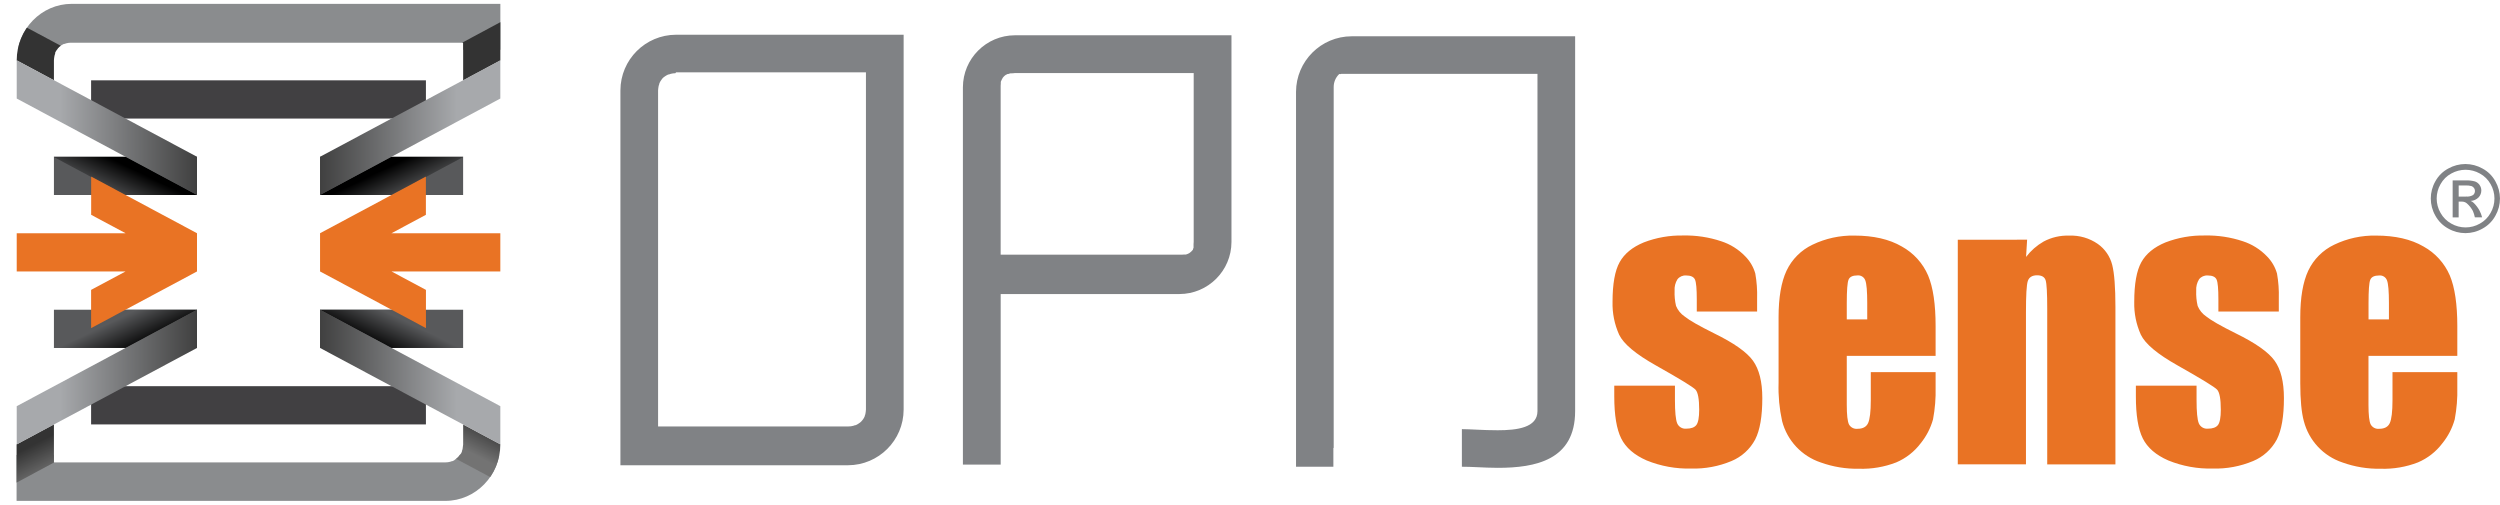
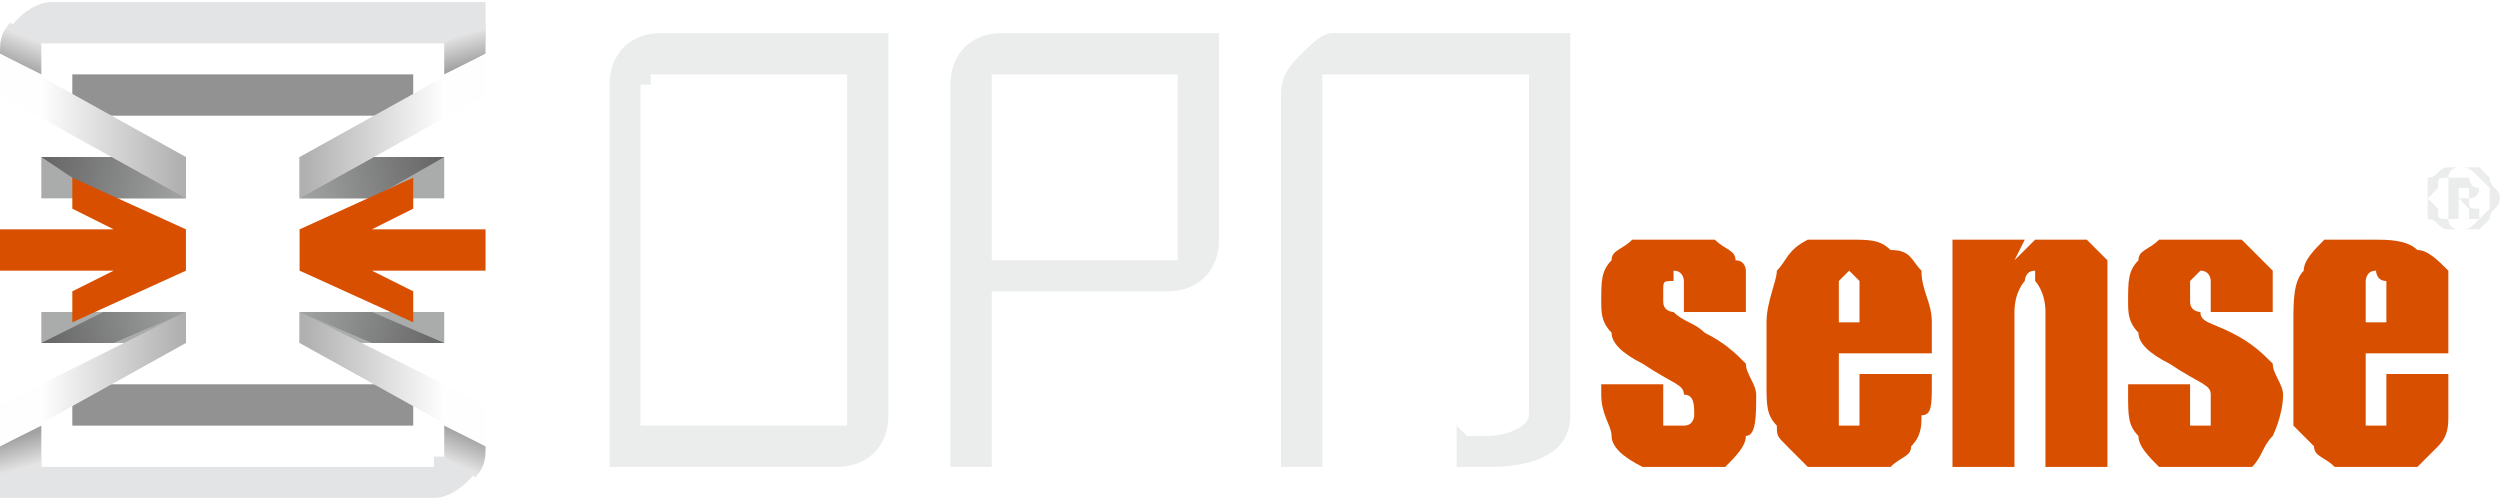
- <svg xmlns="http://www.w3.org/2000/svg" xmlns:xlink="http://www.w3.org/1999/xlink" id="Layer_1" data-name="Layer 1" viewBox="0 0 870.18 175.68">
+ <svg xmlns="http://www.w3.org/2000/svg" xmlns:xlink="http://www.w3.org/1999/xlink" xml:space="preserve" width="190px" height="38px" version="1.1" style="shape-rendering:geometricPrecision; text-rendering:geometricPrecision; image-rendering:optimizeQuality; fill-rule:evenodd; clip-rule:evenodd" viewBox="0 0 242 48">
  <defs>
-     <style>.cls-1{fill:none;}.cls-2{clip-path:url(#clip-path);}.cls-3{fill:#8a8c8e;}.cls-4{fill:url(#linear-gradient);}.cls-5{fill:url(#linear-gradient-2);}.cls-6{fill:#414042;}.cls-7{clip-path:url(#clip-path-2);}.cls-8{fill:url(#linear-gradient-3);}.cls-9{fill:url(#linear-gradient-4);}.cls-10{clip-path:url(#clip-path-3);}.cls-11{fill:#58595b;}.cls-12{fill:url(#linear-gradient-5);}.cls-13{clip-path:url(#clip-path-4);}.cls-14{fill:url(#linear-gradient-6);}.cls-15{clip-path:url(#clip-path-5);}.cls-16{fill:url(#linear-gradient-7);}.cls-17{clip-path:url(#clip-path-6);}.cls-18{fill:url(#linear-gradient-8);}.cls-19{fill:url(#linear-gradient-9);}.cls-20{fill:url(#linear-gradient-10);}.cls-21{fill:url(#linear-gradient-11);}.cls-22{fill:url(#linear-gradient-12);}.cls-23{fill:#e97324;}.cls-24{fill:#808285;}</style>
-     <clipPath id="clip-path" transform="translate(-160.84 -290.82)">
-       <path class="cls-1" d="M179.61,318.78v-7h0a11.71,11.71,0,0,1,.2-1.57l.23-.74,0-.05,0-.05,0-.09h0l0-.12v0l.26-.5h0l.08-.12h0l.14-.22h0l.13-.2v0l.07-.09h0l.08-.11h0l0-.05h0l.09-.11h0l.06-.08.1-.11h0l.06-.07h0l.19-.2h0l.06-.07h0l.07-.07.11-.1h0l.1-.09h0l.05,0h0l.11-.09h0l.09-.08h0l.19-.14h0l.21-.14h0l.12-.07h0l.5-.26.14-.07h0l.09,0,.09,0,.7-.23h0a6.06,6.06,0,0,1,1.53-.2H322.05v13.31H335V292.16H185.79c-10.53,0-19.12,8.84-19.13,19.65h0v7Z" />
-     </clipPath>
-     <linearGradient id="linear-gradient" x1="-2392.17" y1="953.05" x2="-2362.48" y2="953.05" gradientTransform="matrix(0.19, 0.36, -0.68, 0.35, 1255.51, 531.26)" gradientUnits="userSpaceOnUse">
-       <stop offset="0" stop-color="#737373" />
-       <stop offset="1" stop-color="#333" />
+     <style type="text/css">
+    
+     .fil0 {fill:#EBECEC;fill-rule:nonzero}
+     .fil2 {fill:#E3E4E5;fill-rule:nonzero}
+     .fil8 {fill:#AAABAB;fill-rule:nonzero}
+     .fil5 {fill:#939292;fill-rule:nonzero}
+     .fil1 {fill:#D94F00;fill-rule:nonzero}
+     .fil11 {fill:url(#id0);fill-rule:nonzero}
+     .fil7 {fill:url(#id1);fill-rule:nonzero}
+     .fil10 {fill:url(#id2);fill-rule:nonzero}
+     .fil15 {fill:url(#id3);fill-rule:nonzero}
+     .fil14 {fill:url(#id4);fill-rule:nonzero}
+     .fil16 {fill:url(#id5);fill-rule:nonzero}
+     .fil9 {fill:url(#id6);fill-rule:nonzero}
+     .fil12 {fill:url(#id7);fill-rule:nonzero}
+     .fil13 {fill:url(#id8);fill-rule:nonzero}
+     .fil3 {fill:url(#id9);fill-rule:nonzero}
+     .fil4 {fill:url(#id10);fill-rule:nonzero}
+     .fil6 {fill:url(#id11);fill-rule:nonzero}
+    
+   </style>
+     <linearGradient id="id0" gradientUnits="userSpaceOnUse" x1="24.961" y1="28.586" x2="47.861" y2="34.544">
+       <stop offset="0" style="stop-opacity:1; stop-color:#AAABAB" />
+       <stop offset="0.102" style="stop-opacity:1; stop-color:#AAABAB" />
+       <stop offset="1" style="stop-opacity:1; stop-color:#4E4E4E" />
    </linearGradient>
-     <linearGradient id="linear-gradient-2" x1="-2095.81" y1="2492.18" x2="-2066.24" y2="2492.18" gradientTransform="matrix(-0.19, 0.36, -0.55, -0.29, 995.99, 1475.72)" xlink:href="#linear-gradient" />
-     <clipPath id="clip-path-2" transform="translate(-160.84 -290.82)">
-       <path class="cls-1" d="M322.05,438.54v7h0a13.73,13.73,0,0,1-.2,1.57l-.23.74,0,.05,0,.05,0,.09h0l-.05.11,0,0-.26.5h0l-.07.12h0L321,449h0l-.13.19,0,0-.07.09h0l-.08.11h0l0,.05h0l-.09.11h0l-.07.08-.1.11h0l-.07.07h0l-.19.2h0l-.07.07h0l-.07.06-.11.1h0l-.11.1h0l0,0h0l-.11.08h0l-.1.07h0l-.2.14h0l-.21.15h0L319,451h0l-.49.26-.14.07h0l-.09,0-.1,0-.69.23h0a6.08,6.08,0,0,1-1.54.2H179.61V438.54h-13v26.62H315.87c10.53,0,19.12-8.83,19.12-19.65h0v-7Z" />
-     </clipPath>
-     <linearGradient id="linear-gradient-3" x1="1941.55" y1="2058.58" x2="1971.23" y2="2058.58" gradientTransform="matrix(-0.19, -0.36, 0.68, -0.35, -1011.91, 1583.97)" xlink:href="#linear-gradient" />
-     <linearGradient id="linear-gradient-4" x1="2097.04" y1="956.37" x2="2126.61" y2="956.37" gradientTransform="matrix(0.19, -0.36, 0.55, 0.29, -752.39, 639.51)" xlink:href="#linear-gradient" />
-     <clipPath id="clip-path-3" transform="translate(-160.84 -290.82)">
-       <rect class="cls-1" x="179.61" y="345.39" width="49.8" height="13.31" />
-     </clipPath>
-     <linearGradient id="linear-gradient-5" x1="2959.37" y1="2525.34" x2="3014.14" y2="2525.34" gradientTransform="matrix(-1.52, -1.02, 3.14, 1.52, -3343.46, -725.41)" gradientUnits="userSpaceOnUse">
-       <stop offset="0.11" stop-color="#58595b" />
-       <stop offset="1" />
+     <linearGradient id="id1" gradientUnits="userSpaceOnUse" x1="44.257" y1="44.849" x2="45.393" y2="41.964">
+       <stop offset="0" style="stop-opacity:1; stop-color:#E4E4E4" />
+       <stop offset="1" style="stop-opacity:1; stop-color:#A2A2A2" />
    </linearGradient>
-     <clipPath id="clip-path-4" transform="translate(-160.84 -290.82)">
-       <rect class="cls-1" x="272.24" y="345.39" width="49.8" height="13.31" />
-     </clipPath>
-     <linearGradient id="linear-gradient-6" x1="2966.18" y1="2529.91" x2="3020.95" y2="2529.91" gradientTransform="matrix(1.52, -1.02, -3.14, 1.52, 3527.44, -725.41)" xlink:href="#linear-gradient-5" />
-     <clipPath id="clip-path-5" transform="translate(-160.84 -290.82)">
-       <rect class="cls-1" x="272.24" y="398.62" width="49.8" height="13.31" />
-     </clipPath>
-     <linearGradient id="linear-gradient-7" x1="-2425.64" y1="-62.97" x2="-2370.87" y2="-62.97" gradientTransform="matrix(1.52, 1.02, -3.14, -1.52, 3587.06, 2467.55)" xlink:href="#linear-gradient-5" />
-     <clipPath id="clip-path-6" transform="translate(-160.84 -290.82)">
-       <rect class="cls-1" x="179.61" y="398.62" width="49.8" height="13.31" />
-     </clipPath>
-     <linearGradient id="linear-gradient-8" x1="-2634.7" y1="-203.49" x2="-2579.93" y2="-203.49" gradientTransform="matrix(-1.52, 1.02, 3.14, -1.52, -3283.84, 2467.55)" xlink:href="#linear-gradient-5" />
-     <linearGradient id="linear-gradient-9" x1="5.82" y1="44.44" x2="68.57" y2="44.44" gradientUnits="userSpaceOnUse">
-       <stop offset="0.24" stop-color="#a7a9ac" />
-       <stop offset="1" stop-color="#404040" />
+     <linearGradient id="id2" gradientUnits="userSpaceOnUse" xlink:href="#id0" x1="24.961" y1="19.69" x2="47.861" y2="13.732">
+   </linearGradient>
+     <linearGradient id="id3" gradientUnits="userSpaceOnUse" x1="46.973" y1="36.25" x2="29.462" y2="36.25">
+       <stop offset="0" style="stop-opacity:1; stop-color:#FEFEFE" />
+       <stop offset="0.231" style="stop-opacity:1; stop-color:#FEFEFE" />
+       <stop offset="1" style="stop-opacity:1; stop-color:#B0B0B0" />
    </linearGradient>
-     <linearGradient id="linear-gradient-10" x1="61.82" y1="335.26" x2="124.57" y2="335.26" gradientTransform="matrix(-1, 0, 0, 1, 235.97, -290.82)" xlink:href="#linear-gradient-9" />
-     <linearGradient id="linear-gradient-11" x1="230.3" y1="1971.74" x2="293.05" y2="1971.74" gradientTransform="translate(404.45 2102.98) rotate(180)" xlink:href="#linear-gradient-9" />
-     <linearGradient id="linear-gradient-12" x1="-1.81" y1="1971.74" x2="60.94" y2="1971.74" gradientTransform="matrix(1, 0, 0, -1, 7.63, 2102.98)" xlink:href="#linear-gradient-9" />
+     <linearGradient id="id4" gradientUnits="userSpaceOnUse" xlink:href="#id3" x1="46.973" y1="12.026" x2="29.462" y2="12.026">
+   </linearGradient>
+     <linearGradient id="id5" gradientUnits="userSpaceOnUse" xlink:href="#id3" x1="-0" y1="36.25" x2="17.51" y2="36.25">
+   </linearGradient>
+     <linearGradient id="id6" gradientUnits="userSpaceOnUse" xlink:href="#id0" x1="22.012" y1="19.69" x2="-0.888" y2="13.732">
+   </linearGradient>
+     <linearGradient id="id7" gradientUnits="userSpaceOnUse" xlink:href="#id0" x1="22.012" y1="28.586" x2="-0.888" y2="34.544">
+   </linearGradient>
+     <linearGradient id="id8" gradientUnits="userSpaceOnUse" xlink:href="#id3" x1="-0" y1="12.026" x2="17.51" y2="12.026">
+   </linearGradient>
+     <linearGradient id="id9" gradientUnits="userSpaceOnUse" xlink:href="#id1" x1="44.755" y1="3.156" x2="45.577" y2="6.052">
+   </linearGradient>
+     <linearGradient id="id10" gradientUnits="userSpaceOnUse" xlink:href="#id1" x1="2.716" y1="3.426" x2="1.579" y2="6.312">
+   </linearGradient>
+     <linearGradient id="id11" gradientUnits="userSpaceOnUse" xlink:href="#id1" x1="2.218" y1="45.12" x2="1.395" y2="42.224">
+   </linearGradient>
  </defs>
-   <g class="cls-2">
-     <rect class="cls-3" x="6.35" width="168.67" height="17.33" />
-     <polygon class="cls-4" points="160.91 28.15 155.59 17.69 174.65 7.45 179.97 17.91 160.91 28.15" />
-     <polygon class="cls-5" points="3.42 19.75 8.71 9.28 24.23 17.57 18.93 28.04 3.42 19.75" />
+   <g id="Layer_x0020_1">
+     <g id="_1896508029824">
+       <path class="fil0" d="M84 3l-20 0c-3,0 -5,2 -5,5l0 35 0 2 1 0 21 0c3,0 5,-2 5,-5l0 -35 0 -2 -2 0zm45 0l0 0 21 0 2 0 0 2 0 35c0,4 -4,5 -8,5 -1,0 -1,0 -2,0 -1,0 -1,0 -1,0l0 -2 0 -2c0,0 0,0 1,1 1,0 1,0 2,0 2,0 4,-1 4,-2l0 -33 -18 0 -1 0 0 0 0 0 0 0 0 0 0 0 0 0 0 0 0 0 0 0 0 0 0 0 0 0 0 0 0 0 0 0 0 0 0 0 0 0 0 0 0 0 0 0 0 0 0 0 0 0 0 0 0 0 0 0 0 0 0 0 0 0 0 0 0 0 0 0 0 0 0 0 0 0 0 0 0 0 0 0 0 0 0 0 0 0 0 0 0 0 0 0 0 0 0 0 0 0 0 0 0 0 0 0 0 0 0 0 0 0 0 0 0 0 0 0 0 0 0 0 0 0 0 0 0 0 0 0 0 0 0 0 0 0 0 0 0 0 0 0 0 0 0 0 0 0 0 0 0 0 0 0 0 0 0 0 0 0 0 0 0 0 -1 0 0 0 0 0 0 0 0 0 0 0 0 0 0 0 0 0 0 0 0 0 0 0 0 0 0 0 0 0 0 0 0 0 0 0 0 0 0 0 0 0 0 0 0 0 0 0 0 0 0 0 0 0 0 0 0 0 0 0 0 0 0 0 0 0 0 0 0 0 0 0 0 0 0 0 0 0 0 0 0 0c0,1 0,1 0,2l0 34 0 0 0 2 -2 0 -2 0 0 -2 0 -34c0,-2 1,-3 2,-4 1,-1 2,-2 3,-2zm-13 0l0 0 -19 0c-3,0 -5,2 -5,5l0 18 0 2 0 0 0 17 4 0 0 -17 17 0c3,0 5,-2 5,-5l0 -18 0 -2 -2 0zm-19 4l0 0 17 0 0 16c0,0 0,0 0,0l0 0 0 0 0 0 0 0 0 0 0 1 0 0 0 0 0 0 0 0 0 0 0 0 0 0 0 0 0 0 0 0 0 0 0 0 0 0 0 0 0 0 0 0 0 0 0 0 0 0 0 0 0 0 0 0 0 0 0 0 0 0 0 0 0 0 0 0 0 0 0 0 0 0 0 0 0 0 0 0 0 0 0 0 0 0 0 0 0 0 0 0 0 0 0 0 0 0 0 0 0 0 0 0 0 0 0 0 0 0 0 0 0 0 0 0 0 0 0 0 0 0 0 0 0 0 0 1 0 0 0 0 0 0c-1,0 -1,0 -1,0l0 0 0 0 0 0 0 0 0 0 0 0 0 0 0 0c0,0 0,0 0,0l-17 0 0 -17c0,0 0,0 0,0l0 0 0 0 0 0 0 0 0 0 0 0 0 0 0 0 0 0 0 0 0 0 0 0 0 0 0 0 0 0 0 0 0 0 0 0 0 0 0 0 0 -1 0 0 0 0 0 0 0 0 0 0 0 0 0 0 0 0 0 0 0 0 0 0 0 0 0 0 0 0 0 0 0 0 0 0 0 0 0 0 0 0 0 0 0 0 0 0 0 0 0 0 0 0 0 0 0 0 0 0 0 0 0 0 0 0 0 0 0 0 0 0 0 0 0 0 0 0 0 0 1 0 0 0 0 0 0 0 0 0 0 0 0 0 0 0 0 0 0 0 0 0 0 0 0 0 0 0 0 0c0,0 0,0 0,0zm17 16l0 0 0 0 0 0zm0 0l0 0 0 0 0 0zm0 0l0 0 0 0 0 0zm0 1l0 0 0 0 0 0zm0 0l0 0 0 0 0 0zm0 0l0 0 0 0 0 0zm0 0l0 0 0 0 0 0zm0 0l0 0 0 0 0 0zm0 0l0 0 0 0 0 0zm0 0l0 0 0 0 0 0zm0 0l0 0 0 0 0 0zm0 0l0 0 0 0 0 0zm0 0l0 0 0 0 0 0zm0 0l0 0 0 0 0 0zm0 0l0 0 0 0 0 0zm0 0l0 0 0 0 0 0zm0 0l0 0 0 0 0 0zm0 0l0 0 0 0 0 0zm0 0l0 0 0 0 0 0zm0 0l0 0 0 0 0 0zm0 0l0 0 0 0 0 0zm0 0l0 0 0 0 0 0zm0 0l0 0 0 0 0 0zm0 0l0 0 0 0 0 0zm0 0l0 0 0 0 0 0zm0 0l0 0 0 0 0 0zm0 0l0 0 0 0 0 0zm0 1l0 0 0 0 0 0zm-1 0l0 0 0 0 0 0zm0 0l0 0 0 0 0 0zm0 0l0 0 0 0 0 0zm-17 -17l0 0 0 0 0 0 0 0 0 0zm0 0l0 0 0 0 0 0zm0 0l0 0 0 0 0 0zm0 0l0 0 0 0 0 0zm0 0l0 0 0 0 0 0zm0 -1l0 0 0 0 0 0zm0 0l0 0 0 0 0 0zm0 0l0 0 0 0 0 0zm0 0l0 0 0 0 0 0zm0 0l0 0 0 0 0 0zm0 0l0 0 0 0 0 0zm0 0l0 0 0 0 0 0zm0 0l0 0 0 0 0 0zm0 0l0 0 0 0 0 0zm0 0l0 0 0 0 0 0zm0 0l0 0 0 0 0 0zm0 0l0 0 0 0 0 0zm0 0l0 0 0 0 0 0zm0 0l0 0 0 0 0 0zm0 0l0 0 0 0 0 0zm0 0l0 0 0 0 0 0zm1 0l0 0 0 0 0 0zm0 0l0 0 0 0 0 0zm0 0l0 0 0 0 0 0zm0 0l0 0 0 0 0 0zm0 0l0 0 0 0 0 0zm0 0l0 0 -33 0 18 0 0 33c0,0 0,0 0,0l0 0 0 0 0 0 0 0 0 0 0 0 0 0 0 0 0 0 0 0 0 0 0 0 0 0 0 0 0 1 0 0 0 0 0 0 0 0 0 0 0 0 0 0 0 0 0 0 0 0 0 0 0 0 0 0 0 0 0 0 0 0 0 0 0 0 0 0 0 0 0 0 0 0 0 0 0 0 0 0 0 0 0 0 0 0 0 0 0 0 0 0 0 0 0 0 0 0 0 0 0 0 0 0 -1 0 0 0 0 0 0 0 0 0 0 0 0 0 0 0 0 0 0 0c0,0 0,0 0,0l-19 0 0 -33c0,0 0,0 0,0l0 0 0 0 0 0 0 0 0 0 0 0 0 0 0 0 0 0 0 0 0 0 0 0 1 0 0 0 0 0 0 0 0 -1 0 0 0 0 0 0 0 0 0 0 0 0 0 0 0 0 0 0 0 0 0 0 0 0 0 0 0 0 0 0 0 0 0 0 0 0 0 0 0 0 0 0 0 0 0 0 0 0 0 0 0 0 0 0 0 0 0 0 0 0 0 0 0 0 0 0 0 0 0 0 0 0 0 0 0 0 0 0 0 0 1 0 0 0 0 0 0 0 0 0 0 0c0,0 0,0 0,0l33 0zm-15 33l0 0 0 0 0 0zm0 0l0 0 0 0 0 0zm0 0l0 0 0 0 0 0zm0 0l0 0 0 0 0 0zm0 0l0 0 0 0 0 0zm0 1l0 0 0 0 0 0zm0 0l0 0 0 0 0 0zm0 0l0 0 0 0 0 0zm0 0l0 0 0 0 0 0zm0 0l0 0 0 0 0 0zm0 0l0 0 0 0 0 0zm0 0l0 0 0 0 0 0zm0 0l0 0 0 0 0 0zm0 0l0 0 0 0 0 0zm0 0l0 0 0 0 0 0zm0 0l0 0 0 0 0 0zm0 0l0 0 0 0 0 0zm0 0l0 0 0 0 0 0zm0 0l0 0 0 0 0 0zm0 0l0 0 0 0 0 0zm0 0l0 0 0 0 0 0zm-1 0l0 0 0 0 0 0 0 0 0 0zm-19 -33l0 0 0 0 0 0zm0 0l0 0 0 0 0 0zm0 0l0 0 0 0 0 0zm0 0l0 0 0 0 0 0zm1 0l0 0 0 0 0 0zm0 0l0 0 0 0 0 0zm0 -1l0 0 0 0 0 0zm0 0l0 0 0 0 0 0zm0 0l0 0 0 0 0 0zm0 0l0 0 0 0 0 0zm0 0l0 0 0 0 0 0zm0 0l0 0 0 0 0 0zm0 0l0 0 0 0 0 0zm0 0l0 0 0 0 0 0zm0 0l0 0 0 0 0 0zm0 0l0 0 0 0 0 0zm0 0l0 0 0 0 0 0zm0 0l0 0 0 0 0 0zm0 0l0 0 0 0 0 0zm0 0l0 0 0 0 0 0zm0 0l0 0 0 0 0 0zm0 0l0 0 0 0 0 0zm1 0l0 0 0 0 0 0z" />
+     </g>
+     <g id="_1896508032384">
+       <path class="fil0" d="M238 16c1,0 1,0 2,0 0,0 1,1 1,1 0,1 1,1 1,2 0,1 -1,1 -1,2 0,0 -1,1 -1,1 -1,0 -1,0 -2,0 0,0 -1,0 -1,0 -1,0 -1,-1 -2,-1 0,-1 0,-1 0,-2 0,-1 0,-1 0,-2 1,0 1,-1 2,-1 0,0 1,0 1,0zm0 0l0 0c0,0 -1,0 -1,1 -1,0 -1,0 -1,1 0,0 -1,1 -1,1 0,0 1,1 1,1 0,1 0,1 1,1 0,1 1,1 1,1 1,0 1,0 2,-1 0,0 0,0 1,-1 0,0 0,-1 0,-1 0,0 0,-1 0,-1 -1,-1 -1,-1 -1,-1 -1,-1 -1,-1 -2,-1z" />
+       <path class="fil0" d="M240 20c-1,0 -1,0 -1,-1 0,0 0,0 0,0 0,0 0,0 0,0 1,0 1,-1 1,-1 0,0 0,0 0,0 -1,0 -1,-1 -1,-1 0,0 0,0 -1,0l-1 0 0 4 1 0 0 -2 0 0c0,0 0,0 0,0 1,1 1,1 1,1 0,0 0,1 0,1l1 0c0,0 0,-1 0,-1zm-2 -1l0 0 0 0 0 -1 0 0c1,0 1,0 1,0 0,0 0,0 0,0 0,0 0,0 0,0 0,0 0,1 0,1 0,0 0,0 -1,0z" />
+     </g>
+     <path class="fil1" d="M169 30l-6 0 0 -1c0,-1 0,-2 0,-2 0,0 0,-1 -1,-1 0,0 0,1 0,1 -1,0 -1,0 -1,1 0,1 0,1 0,1 0,1 1,1 1,1 1,1 2,1 3,2 2,1 3,2 4,3 0,1 1,2 1,3 0,2 0,4 -1,4 0,1 -1,2 -2,3 -1,0 -3,0 -4,0 -2,0 -3,0 -4,0 -2,-1 -3,-2 -3,-3 0,-1 -1,-2 -1,-4l0 -1 6 0 0 2c0,1 0,2 0,2 1,0 1,0 1,0 1,0 1,0 1,0 1,0 1,-1 1,-1 0,-1 0,-2 -1,-2 0,-1 -1,-1 -4,-3 -2,-1 -3,-2 -3,-3 -1,-1 -1,-2 -1,-3 0,-2 0,-3 1,-4 0,-1 1,-1 2,-2 1,0 3,0 4,0 2,0 3,0 4,0 1,1 2,1 2,2 1,0 1,1 1,1 0,1 0,2 0,3l0 1zm18 4l0 0 -9 0 0 5c0,1 0,2 0,2 0,0 1,0 1,0 1,0 1,0 1,0 0,-1 0,-1 0,-2l0 -3 7 0 0 1c0,2 0,3 -1,3 0,1 0,2 -1,3 0,1 -1,1 -2,2 -1,0 -2,0 -4,0 -1,0 -2,0 -4,0 -1,-1 -1,-1 -2,-2 -1,-1 -1,-1 -1,-2 -1,-1 -1,-2 -1,-4l0 -6c0,-2 1,-4 1,-5 1,-1 1,-2 3,-3 1,0 2,0 4,0 2,0 3,0 4,1 2,0 2,1 3,2 0,2 1,3 1,5l0 3zm-7 -3l0 0 0 -2c0,-1 0,-2 0,-2 0,0 -1,-1 -1,-1 0,0 -1,1 -1,1 0,0 0,1 0,2l0 2 2 0zm16 -8l0 0 -1 2c1,-1 1,-1 2,-2 1,0 2,0 3,0 1,0 2,0 2,0 1,1 2,2 2,2 0,1 0,3 0,5l0 15 -6 0 0 -15c0,-2 -1,-3 -1,-3 0,0 0,-1 0,-1 -1,0 -1,1 -1,1 0,0 -1,1 -1,3l0 15 -6 0 0 -22 7 0zm24 7l0 0 -6 0 0 -1c0,-1 0,-2 0,-2 0,0 0,-1 -1,-1 0,0 -1,1 -1,1 0,0 0,0 0,1 0,1 0,1 0,1 0,1 1,1 1,1 0,1 1,1 3,2 2,1 3,2 4,3 0,1 1,2 1,3 0,2 -1,4 -1,4 -1,1 -1,2 -2,3 -2,0 -3,0 -4,0 -2,0 -4,0 -5,0 -1,-1 -2,-2 -2,-3 -1,-1 -1,-2 -1,-4l0 -1 6 0 0 2c0,1 0,2 0,2 0,0 1,0 1,0 1,0 1,0 1,0 0,0 0,-1 0,-1 0,-1 0,-2 0,-2 0,-1 -1,-1 -4,-3 -2,-1 -3,-2 -3,-3 -1,-1 -1,-2 -1,-3 0,-2 0,-3 1,-4 0,-1 1,-1 2,-2 1,0 2,0 4,0 1,0 3,0 4,0 1,1 1,1 2,2 0,0 1,1 1,1 0,1 0,2 0,3l0 1zm17 4l0 0 -8 0 0 5c0,1 0,2 0,2 0,0 0,0 1,0 0,0 1,0 1,0 0,-1 0,-1 0,-2l0 -3 6 0 0 1c0,2 0,3 0,3 0,1 0,2 -1,3 -1,1 -1,1 -2,2 -1,0 -3,0 -4,0 -1,0 -3,0 -4,0 -1,-1 -2,-1 -2,-2 -1,-1 -1,-1 -2,-2 0,-1 0,-2 0,-4l0 -6c0,-2 0,-4 1,-5 0,-1 1,-2 2,-3 2,0 3,0 5,0 1,0 3,0 4,1 1,0 2,1 3,2 0,2 0,3 0,5l0 3zm-6 -3l0 0 0 -2c0,-1 0,-2 0,-2 -1,0 -1,-1 -1,-1 -1,0 -1,1 -1,1 0,0 0,1 0,2l0 2 2 0z" />
+     <path class="fil2" d="M47 4l-4 0 0 0 -38 0c0,0 0,0 0,0l0 0 0 0 0 0 0 0 0 0 0 0 0 0 -1 0 0 0 0 0 0 0 0 0 0 0 0 0 0 0 0 0 0 0 0 0 0 0 0 0 0 0 0 0 0 0 0 0 0 0 0 0 0 0 0 0 0 0 0 0 0 0 0 0 0 0 0 0 0 0 0 0 0 0 0 0 0 0 0 0 0 0 0 0 0 0 0 0 -4 0 0 0c1,-2 3,-4 5,-4l0 0 42 0 0 4 0 0 0 0z" />
+     <polygon class="fil3" points="43,4 47,2 47,4 47,4 47,5 43,7 43,7 " />
+     <path class="fil4" d="M1 2l3 2 0 0 0 0 0 0 0 0 0 0 0 0 0 0 0 0 0 0 0 0 0 0 0 0 0 0 0 0 0 0 0 0 0 0 0 0 0 0 0 0 0 0 0 0 0 0 0 0 0 0 0 0 0 1 0 0 0 0 0 0 0 0 0 0 0 0 0 0 0 0 0 0 0 0 0 0 0 0 0 0c0,0 0,0 0,0l0 0 0 2 -4 -2 0 0c0,-1 0,-2 1,-3z" />
+     <polygon class="fil5" points="40,11 7,11 7,7 40,7 " />
+     <path class="fil2" d="M0 44l4 0 0 1 38 0 0 0c0,0 0,0 0,0l0 0 0 0 0 0 0 -1 0 0 0 0 0 0 0 0 0 0 1 0 0 0 0 0 0 0 0 0 0 0 0 0 0 0 0 0 0 0 0 0 0 0 0 0 0 0 0 0 0 0 0 0 0 0 0 0 0 0 0 0 0 0 0 0 0 0 0 0 0 0 0 0 0 0 0 0 0 0 0 0 0 0 0 0 0 0 0 0 4 0 0 0c-1,2 -3,4 -5,4l0 0 -42 0 0 -3 0 0 0 -1z" />
+     <polygon class="fil6" points="4,45 0,46 0,45 0,45 0,43 4,41 4,41 " />
+     <path class="fil7" d="M46 46l-3 -2 0 0 0 0 0 0 0 0 0 0 0 0 0 0 0 0 0 0 0 0 0 0 0 0 0 0 0 0 0 0 0 0 0 0 0 0 0 0 0 0 0 0 0 0 0 0 0 0 0 0 0 0 0 0 0 0 0 0 0 0 0 0 0 0 0 0 0 0 0 -1 0 0 0 0 0 0 0 0 0 0c0,0 0,0 0,0l0 0 0 -2 4 2 0 0c0,1 0,2 -1,3z" />
+     <polygon class="fil8" points="18,19 4,19 4,15 18,15 " />
+     <polygon class="fil9" points="10,19 4,15 4,15 11,15 18,19 18,19 " />
+     <polygon class="fil8" points="29,19 43,19 43,15 29,15 " />
+     <polygon class="fil10" points="36,19 43,15 43,15 36,15 29,19 29,19 " />
+     <polygon class="fil8" points="29,30 43,30 43,33 29,33 " />
+     <polygon class="fil11" points="36,30 43,33 43,33 36,33 29,30 29,30 " />
+     <polygon class="fil8" points="18,30 4,30 4,33 18,33 " />
+     <polygon class="fil12" points="10,30 4,33 4,33 11,33 18,30 18,30 " />
+     <polygon class="fil13" points="18,19 0,9 0,5 18,15 " />
+     <polygon class="fil14" points="29,19 47,9 47,5 29,15 " />
+     <polygon class="fil5" points="40,41 7,41 7,37 40,37 " />
+     <polygon class="fil15" points="29,30 47,39 47,43 29,33 " />
+     <polygon class="fil16" points="18,30 0,39 0,43 18,33 " />
+     <polygon class="fil1" points="47,22 36,22 40,20 40,17 29,22 29,22 29,22 29,26 29,26 29,26 29,26 40,31 40,28 36,26 47,26 " />
+     <polygon class="fil1" points="7,17 7,20 11,22 0,22 0,26 11,26 7,28 7,31 18,26 18,26 18,26 18,26 18,22 18,22 18,22 " />
  </g>
-   <rect class="cls-6" x="31.71" y="27.96" width="116.54" height="13.31" />
-   <rect class="cls-6" x="31.71" y="134.42" width="116.54" height="13.31" />
-   <g class="cls-7">
-     <rect class="cls-3" x="4.96" y="158.35" width="168.67" height="17.33" />
-     <polygon class="cls-8" points="19.06 147.53 24.38 157.99 5.32 168.23 0 157.78 19.06 147.53" />
-     <polygon class="cls-9" points="176.55 155.93 171.26 166.4 155.75 158.11 161.04 147.64 176.55 155.93" />
-   </g>
-   <g class="cls-10">
-     <rect class="cls-11" x="18.77" y="54.57" width="49.8" height="13.31" />
-     <polygon class="cls-12" points="68.68 67.88 63.27 78.52 18.11 54.32 23.52 43.67 68.68 67.88" />
-   </g>
-   <g class="cls-13">
-     <rect class="cls-11" x="111.4" y="54.57" width="49.8" height="13.31" />
-     <polygon class="cls-14" points="111.29 67.88 116.69 78.52 161.85 54.32 156.46 43.67 111.29 67.88" />
-   </g>
-   <g class="cls-15">
-     <rect class="cls-11" x="111.4" y="107.8" width="49.8" height="13.31" />
-     <polygon class="cls-16" points="111.29 107.8 116.69 97.16 161.85 121.36 156.46 132.01 111.29 107.8" />
-   </g>
-   <g class="cls-17">
-     <rect class="cls-11" x="18.77" y="107.8" width="49.8" height="13.31" />
-     <polygon class="cls-18" points="68.68 107.8 63.27 97.16 18.11 121.36 23.52 132.01 68.68 107.8" />
-   </g>
-   <polygon class="cls-19" points="68.57 67.88 5.82 34.3 5.82 20.99 68.57 54.57 68.57 67.88" />
-   <polygon class="cls-20" points="111.4 67.88 174.15 34.3 174.15 20.99 111.4 54.57 111.4 67.88" />
-   <polygon class="cls-21" points="111.4 107.8 174.15 141.38 174.15 154.69 111.4 121.11 111.4 107.8" />
-   <polygon class="cls-22" points="68.57 107.8 5.82 141.38 5.82 154.69 68.57 121.11 68.57 107.8" />
-   <polygon class="cls-23" points="174.15 81.19 136.25 81.19 148.24 74.77 148.24 61.46 111.4 81.18 111.4 81.18 111.4 81.19 111.4 94.49 111.4 94.49 111.4 94.49 111.41 94.49 148.26 114.21 148.26 100.9 136.28 94.49 174.15 94.49 174.15 81.19" />
-   <polygon class="cls-23" points="31.73 61.46 31.73 74.77 43.72 81.19 5.82 81.19 5.82 94.49 43.69 94.49 31.71 100.9 31.71 114.21 68.56 94.49 68.57 94.49 68.57 94.49 68.57 94.49 68.57 81.19 68.57 81.18 68.57 81.18 31.73 61.46" />
-   <path class="cls-24" d="M468.81,302.91H396.16a19.41,19.41,0,0,0-19.37,19.37V452.76H456a19.41,19.41,0,0,0,19.37-19.37V302.91Zm161.1.54H709.1V433.92c0,17.05-13.76,19.74-26.94,19.74-2.2,0-4.95-.12-7.48-.24-1.64-.07-3.16-.14-5-.14V440.19c1.26,0,3.32.1,5.54.2,2,.09,4.15.19,6.92.19,6.78,0,13.85-.91,13.85-6.66V316.54H628.48l-.06,0h0l-.06,0h0l-.07,0h0l-.07,0h0l-.08,0h0l-.07,0h0l-.06,0h0l-.06,0h0l-.06,0h-.09l0,0h0l-.05,0h-.09l0,0,0,0h0l0,0h0l0,0h0l0,0h0l0,0h0l0,0h0l-.11.07h0l-.05,0h0l-.06,0h0l-.06,0h0l-.06,0-.06,0h0l-.06,0h0l-.06,0h0l-.06,0h0l-.05,0h0l0,0-.07,0h0l0,0,0,0,0,0,0,0,0,0,0,0,0,0,0,0,0,0,0,0,0,0,0,0,0,0,0,0h0l0,0h0l0,0h0l0,0h0l-.05,0h0l0,0h0l0,0h0l0,.05a6.22,6.22,0,0,0-1.85,4.42V446.74h-.11v6.54h-13V322.81a19.41,19.41,0,0,1,19.37-19.36Zm-47-.35H514.1A18.15,18.15,0,0,0,496,321.21v72h0v59.32h13.15V393.17h62.21a18.16,18.16,0,0,0,18.12-18.12V303.1Zm-68.8,13.15h62.22v58.8a5.81,5.81,0,0,1-.05.72h0l0,.14h0l0,.08h0l0,.08v.06h0l0,.08h0l0,.2h0v.05l0,.08,0,.05v0l0,.11h0l0,.11h0l0,.1v0l0,.1v0l0,.05h0l-.09.17h0l0,.09v0l0,0v0l-.1.16h0l0,.05h0l0,.08v0l0,.05,0,0-.06.1-.09.11,0,0-.11.14v0l-.22.23-.2.2-.12.1-.23.19,0,0h0l-.13.1h0l0,0,0,0-.16.11h0l0,0h0l-.1.05,0,0-.26.13h0l-.18.08h0l-.13.05h0a2.24,2.24,0,0,1-.46.16l-.13,0h0l-.14,0h-.08l-.14,0h0l-.13,0h0a4.17,4.17,0,0,1-.71.05H509.14v-58.8a5.65,5.65,0,0,1,.05-.71h0l0-.14h0l0-.1,0-.13h0l0-.12v0l0-.14.1-.29v0l0,.05v0l.06-.16h0l.06-.13h0l.08-.18v0l.13-.26h0l.06-.11h0v0l.11-.16,0,0,0-.06h0l.09-.14.09-.1.13-.17,0,0,.09-.09,0,0,.19-.2.22-.19v0l.14-.11h0l.12-.09,0,0,.09-.07.06,0,.09-.07h0l.05,0h0l.16-.09h0l0,0h0l.09-.05h0l.17-.08h0l.06,0h0l.1,0h0l.11,0,.13-.05.14-.05h0l.21-.06.2-.06h0l.07,0h.07l.08,0h.09l.14,0h0a5.65,5.65,0,0,1,.71-.05Zm62.17,59.52Zm0,.14Zm0,.08Zm0,.14h0Zm0,.09Zm0,.2h0Zm0,.06,0,.08,0-.08Zm0,.13v0Zm-.05.14h0Zm0,.12h0Zm0,.11v0Zm-.06.12v0Zm-.11.23h0Zm0,.1v0Zm0,.05v0Zm-.11.18h0Zm0,.06Zm0,.08v0Zm-.05.07,0,0,0,0Zm-.17.23,0,0,0,0Zm-.13.16v0Zm-.8.76h0Zm-.15.11h0Zm-.06,0,0,0,0,0Zm-.21.13h0Zm0,0h0Zm-.12.06,0,0,0,0Zm-.44.22h0Zm-.72.25h0Zm-.37.08h0Zm-.14,0h0ZM509.19,320.5Zm0-.14Zm.05-.23h0Zm0-.13v0Zm.25-.73h0Zm.21-.43h0Zm.07-.12h0Zm0,0v0Zm.12-.18,0,0,0,0Zm.07-.1Zm.31-.41,0,0,0,0Zm.11-.11,0,0,0,0Zm.43-.42v0Zm.15-.13h0Zm.14-.1,0,0,0,0Zm.26-.19Zm.05,0h0Zm.17-.1h0Zm.06,0h0Zm.1-.06h0Zm.23-.11h0Zm.11,0h0Zm.78-.27h0Zm.08,0h0Zm.07,0Zm.08,0h0Zm.08,0h0Zm.15,0ZM396.16,316h66.09V433.39a11.73,11.73,0,0,1-.2,1.56l-.24.73h0l0-.05,0,.05,0,0v0l0,.1h0l-.06.11v0l-.26.5h0l-.08.12h0l-.14.22h0l-.14.19,0,0-.07.09h0l-.09.11h0l0,0h0l-.09.1h0l-.06.08-.1.11h0l-.06.07h0l-.19.19h0l-.07.06h0l-.07.06-.12.1h0l-.1.09h0l-.05,0h0l-.11.09h0l-.09.07,0,0-.2.13h0l-.22.14h0l-.12.08h0l-.5.26-.14.06h0l-.09,0-.1,0-.71.24h0a6.16,6.16,0,0,1-1.55.2H389.9V322.28a11.25,11.25,0,0,1,.2-1.55l.24-.74h0l0,.05,0-.05,0,0,0-.06,0-.09h0l.05-.11v0l.26-.5h0l.07-.12h0l.14-.22h0l.14-.2v0l.07-.09h0l.09-.11h0l0-.05h0l.09-.11h0l.06-.08.1-.11h0l.06-.07h0l.19-.19h0l.07-.06h0l.07-.06.12-.1h0l.1-.09h0l.05,0h0l.11-.09h0l.09-.07,0,0,.2-.13h0l.22-.14h0l.12-.07h0l.5-.26.14-.06h0l.09,0,.1,0,.71-.24h0a6.3,6.3,0,0,1,1.56-.2Zm65.63,119.7v0Zm-.05.15Zm-.06.11v0Zm-.27.53Zm-.08.12h0Zm-.14.23h0Zm-.14.2,0,0,0,0Zm-.09.11h0Zm-.09.12Zm0,0h0Zm-.25.29h0Zm-.07.07h0Zm-.2.2h0Zm-.08.07h0Zm-.28.25h0Zm-.06,0Zm-.11.09h0Zm-.1.07,0,0,0,0Zm-.22.15h0Zm-.22.15h0Zm-.13.08Zm-.64.32Zm-.9.32h0ZM390.36,320l0-.06,0,.06Zm.06-.15Zm.05-.11v0Zm.27-.53h0Zm.08-.12h0Zm.14-.23h0Zm.15-.2v0Zm.08-.11h0Zm.09-.12Zm0-.05h0Zm.25-.29h0Zm.07-.07h0Zm.2-.2h0Zm.08-.07h0Zm.28-.25h0Zm.06-.05h0Zm.12-.09Zm.09-.07,0,0,0,0Zm.22-.15h0Zm.22-.15h0Zm.13-.07h0Zm.64-.33Zm.91-.32h0Z" transform="translate(-160.84 -290.82)" />
-   <path class="cls-24" d="M1019,347.91a12.27,12.27,0,0,1,5.91,1.56,11,11,0,0,1,4.49,4.44,12.28,12.28,0,0,1,1.61,6,12.14,12.14,0,0,1-1.59,6,11.12,11.12,0,0,1-4.44,4.45,12,12,0,0,1-12,0,11.21,11.21,0,0,1-4.45-4.45,12.05,12.05,0,0,1,0-12,11.06,11.06,0,0,1,4.5-4.44,12.27,12.27,0,0,1,5.91-1.56Zm0,2a10.3,10.3,0,0,0-4.93,1.3,9.3,9.3,0,0,0-3.75,3.71,10,10,0,0,0,0,10,9.5,9.5,0,0,0,3.72,3.72,10,10,0,0,0,10,0,9.42,9.42,0,0,0,3.71-3.72,10,10,0,0,0,0-10,9.3,9.3,0,0,0-3.75-3.71,10.29,10.29,0,0,0-4.92-1.3Z" transform="translate(-160.84 -290.82)" />
-   <path class="cls-24" d="M1023.83,364a11.46,11.46,0,0,0-1.92-2.52,3.46,3.46,0,0,0-1.09-.73,4.07,4.07,0,0,0,2.7-1.18,3.45,3.45,0,0,0,1-2.46,3.31,3.31,0,0,0-.6-1.89,3.21,3.21,0,0,0-1.63-1.25,10.84,10.84,0,0,0-3.3-.36h-4.45V366.5h2.09V361h1.23a2.59,2.59,0,0,1,1.64.62,9.37,9.37,0,0,1,2.08,2.63,11.08,11.08,0,0,1,.69,2.22h2.53A11,11,0,0,0,1023.83,364Zm-4.66-4.75h-2.53v-3.88H1019a6.86,6.86,0,0,1,2.1.22,1.83,1.83,0,0,1,.88.68,1.83,1.83,0,0,1-.34,2.44A4.1,4.1,0,0,1,1019.17,359.23Z" transform="translate(-160.84 -290.82)" />
-   <path class="cls-23" d="M772.44,399.25h-21V395c0-3.62-.2-5.89-.62-6.85s-1.45-1.45-3.1-1.45a3.53,3.53,0,0,0-3,1.32,6.65,6.65,0,0,0-1,4,19.83,19.83,0,0,0,.5,5.28,8.19,8.19,0,0,0,3,3.68c1.65,1.34,5.07,3.29,10.23,5.85,6.9,3.38,11.41,6.55,13.56,9.55s3.24,7.32,3.24,13q0,9.56-2.48,14.41a16.5,16.5,0,0,1-8.26,7.51,33.87,33.87,0,0,1-14,2.61A38.58,38.58,0,0,1,734,451.09q-6.45-2.82-8.86-7.66t-2.42-14.6v-3.76h21.12V430q0,6.27.78,8.16a3.09,3.09,0,0,0,3.14,1.87c1.69,0,2.86-.42,3.52-1.26s1-2.64,1-5.33q0-5.61-1.29-7T737.18,418q-10.47-5.88-12.77-10.7a26.2,26.2,0,0,1-2.29-11.4q0-9.39,2.47-13.82t8.39-6.88a36.12,36.12,0,0,1,13.73-2.41,39.06,39.06,0,0,1,13.22,2,20.28,20.28,0,0,1,8.36,5.23,13.89,13.89,0,0,1,3.52,6,42.29,42.29,0,0,1,.63,8.67v4.55Zm62.1,15.44H803.65v17q0,5.31.77,6.86a3,3,0,0,0,3,1.52c1.83,0,3.06-.68,3.66-2s.93-4,.93-7.9v-9.83h22.56v5.29a52.7,52.7,0,0,1-.9,11.16,23,23,0,0,1-4.29,8.32,20.9,20.9,0,0,1-8.52,6.66,33,33,0,0,1-12.93,2.21,37.35,37.35,0,0,1-13.34-2.19,20.63,20.63,0,0,1-13.44-14.36,54.15,54.15,0,0,1-1.24-13.29V401.24q0-10.26,2.77-16.19a19,19,0,0,1,9.07-9.07,32.09,32.09,0,0,1,14.53-3.16q10,0,16.53,3.8a21,21,0,0,1,9.15,10.08c1.75,4.16,2.61,10.05,2.61,17.63v10.36ZM810.77,402v-5.71c0-4.06-.22-6.66-.66-7.84a2.62,2.62,0,0,0-2.72-1.77c-1.69,0-2.73.5-3.13,1.51s-.61,3.69-.61,8.1V402Zm55.65-27.75-.36,6a20.32,20.32,0,0,1,6.11-5.36,17.65,17.65,0,0,1,8.87-2.06,16.37,16.37,0,0,1,10,2.9,12.79,12.79,0,0,1,5,7.28c.74,2.91,1.12,7.8,1.12,14.64v54.82H873.42V398.24c0-5.37-.18-8.66-.54-9.83s-1.33-1.77-3-1.77-2.78.68-3.22,2-.64,5-.64,10.88v52.91H842.29V374.27Zm87.61,25H933V395c0-3.62-.2-5.89-.62-6.85s-1.45-1.45-3.1-1.45a3.53,3.53,0,0,0-3,1.32,6.65,6.65,0,0,0-1,4,19.83,19.83,0,0,0,.5,5.28,8.19,8.19,0,0,0,3,3.68c1.65,1.34,5.07,3.29,10.23,5.85,6.9,3.38,11.41,6.55,13.56,9.55s3.24,7.32,3.24,13q0,9.56-2.47,14.41a16.57,16.57,0,0,1-8.27,7.51,33.84,33.84,0,0,1-14,2.61,38.58,38.58,0,0,1-15.51-2.82q-6.45-2.82-8.87-7.66t-2.41-14.6v-3.76h21.12V430q0,6.27.78,8.16a3.1,3.1,0,0,0,3.14,1.87c1.69,0,2.86-.42,3.52-1.26s1-2.64,1-5.33q0-5.61-1.29-7T918.77,418q-10.47-5.88-12.77-10.7a26.2,26.2,0,0,1-2.29-11.4q0-9.39,2.47-13.82t8.39-6.88a36.16,36.16,0,0,1,13.73-2.41,39.06,39.06,0,0,1,13.22,2,20.28,20.28,0,0,1,8.36,5.23,13.89,13.89,0,0,1,3.52,6,42.29,42.29,0,0,1,.63,8.67v4.55Zm62.1,15.44H985.24v17q0,5.31.77,6.86a3,3,0,0,0,3,1.52c1.83,0,3.06-.68,3.66-2s.93-4,.93-7.9v-9.83h22.56v5.29a52.7,52.7,0,0,1-.9,11.16,23,23,0,0,1-4.29,8.32,20.84,20.84,0,0,1-8.52,6.66,33,33,0,0,1-12.94,2.21,37.34,37.34,0,0,1-13.33-2.19,20.59,20.59,0,0,1-13.43-14.36c-.83-3-1.25-7.46-1.25-13.29V401.24q0-10.26,2.77-16.19a19,19,0,0,1,9.07-9.07,32.06,32.06,0,0,1,14.53-3.16q10,0,16.53,3.8a21,21,0,0,1,9.15,10.08c1.75,4.16,2.61,10.05,2.61,17.63v10.36ZM992.36,402v-5.71c0-4.06-.22-6.66-.66-7.84A2.62,2.62,0,0,0,989,386.7c-1.69,0-2.73.5-3.14,1.51s-.6,3.69-.6,8.1V402Z" transform="translate(-160.84 -290.82)" />
</svg>
